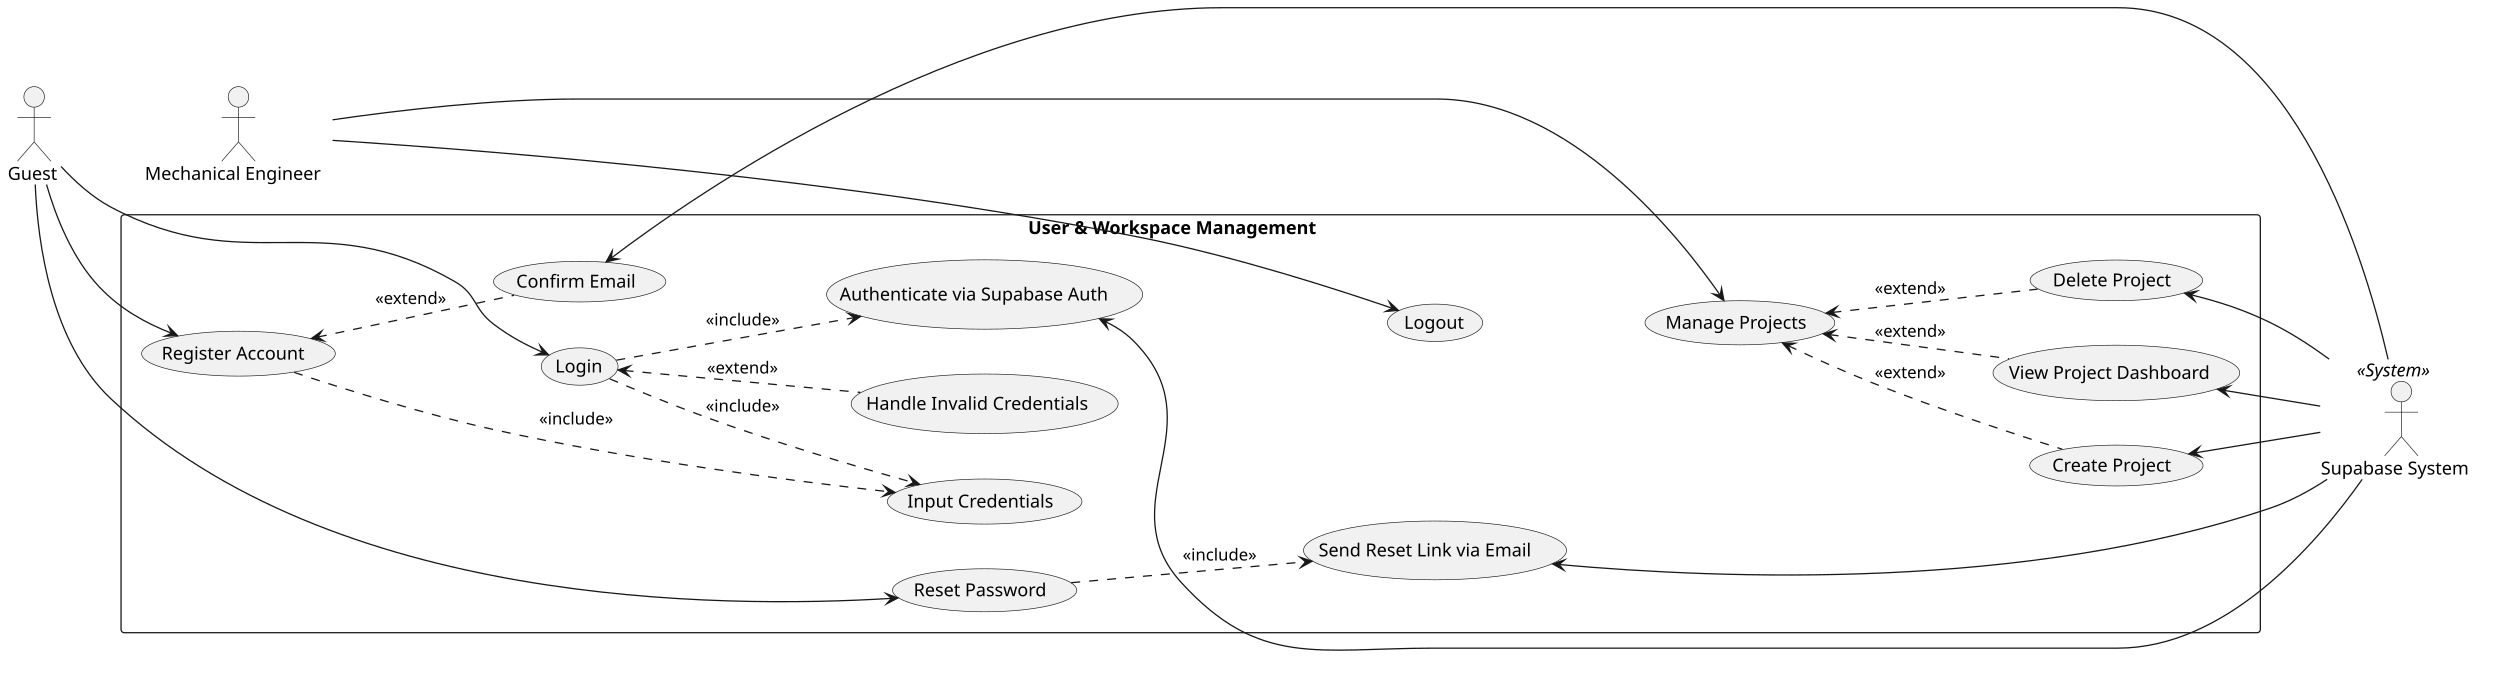
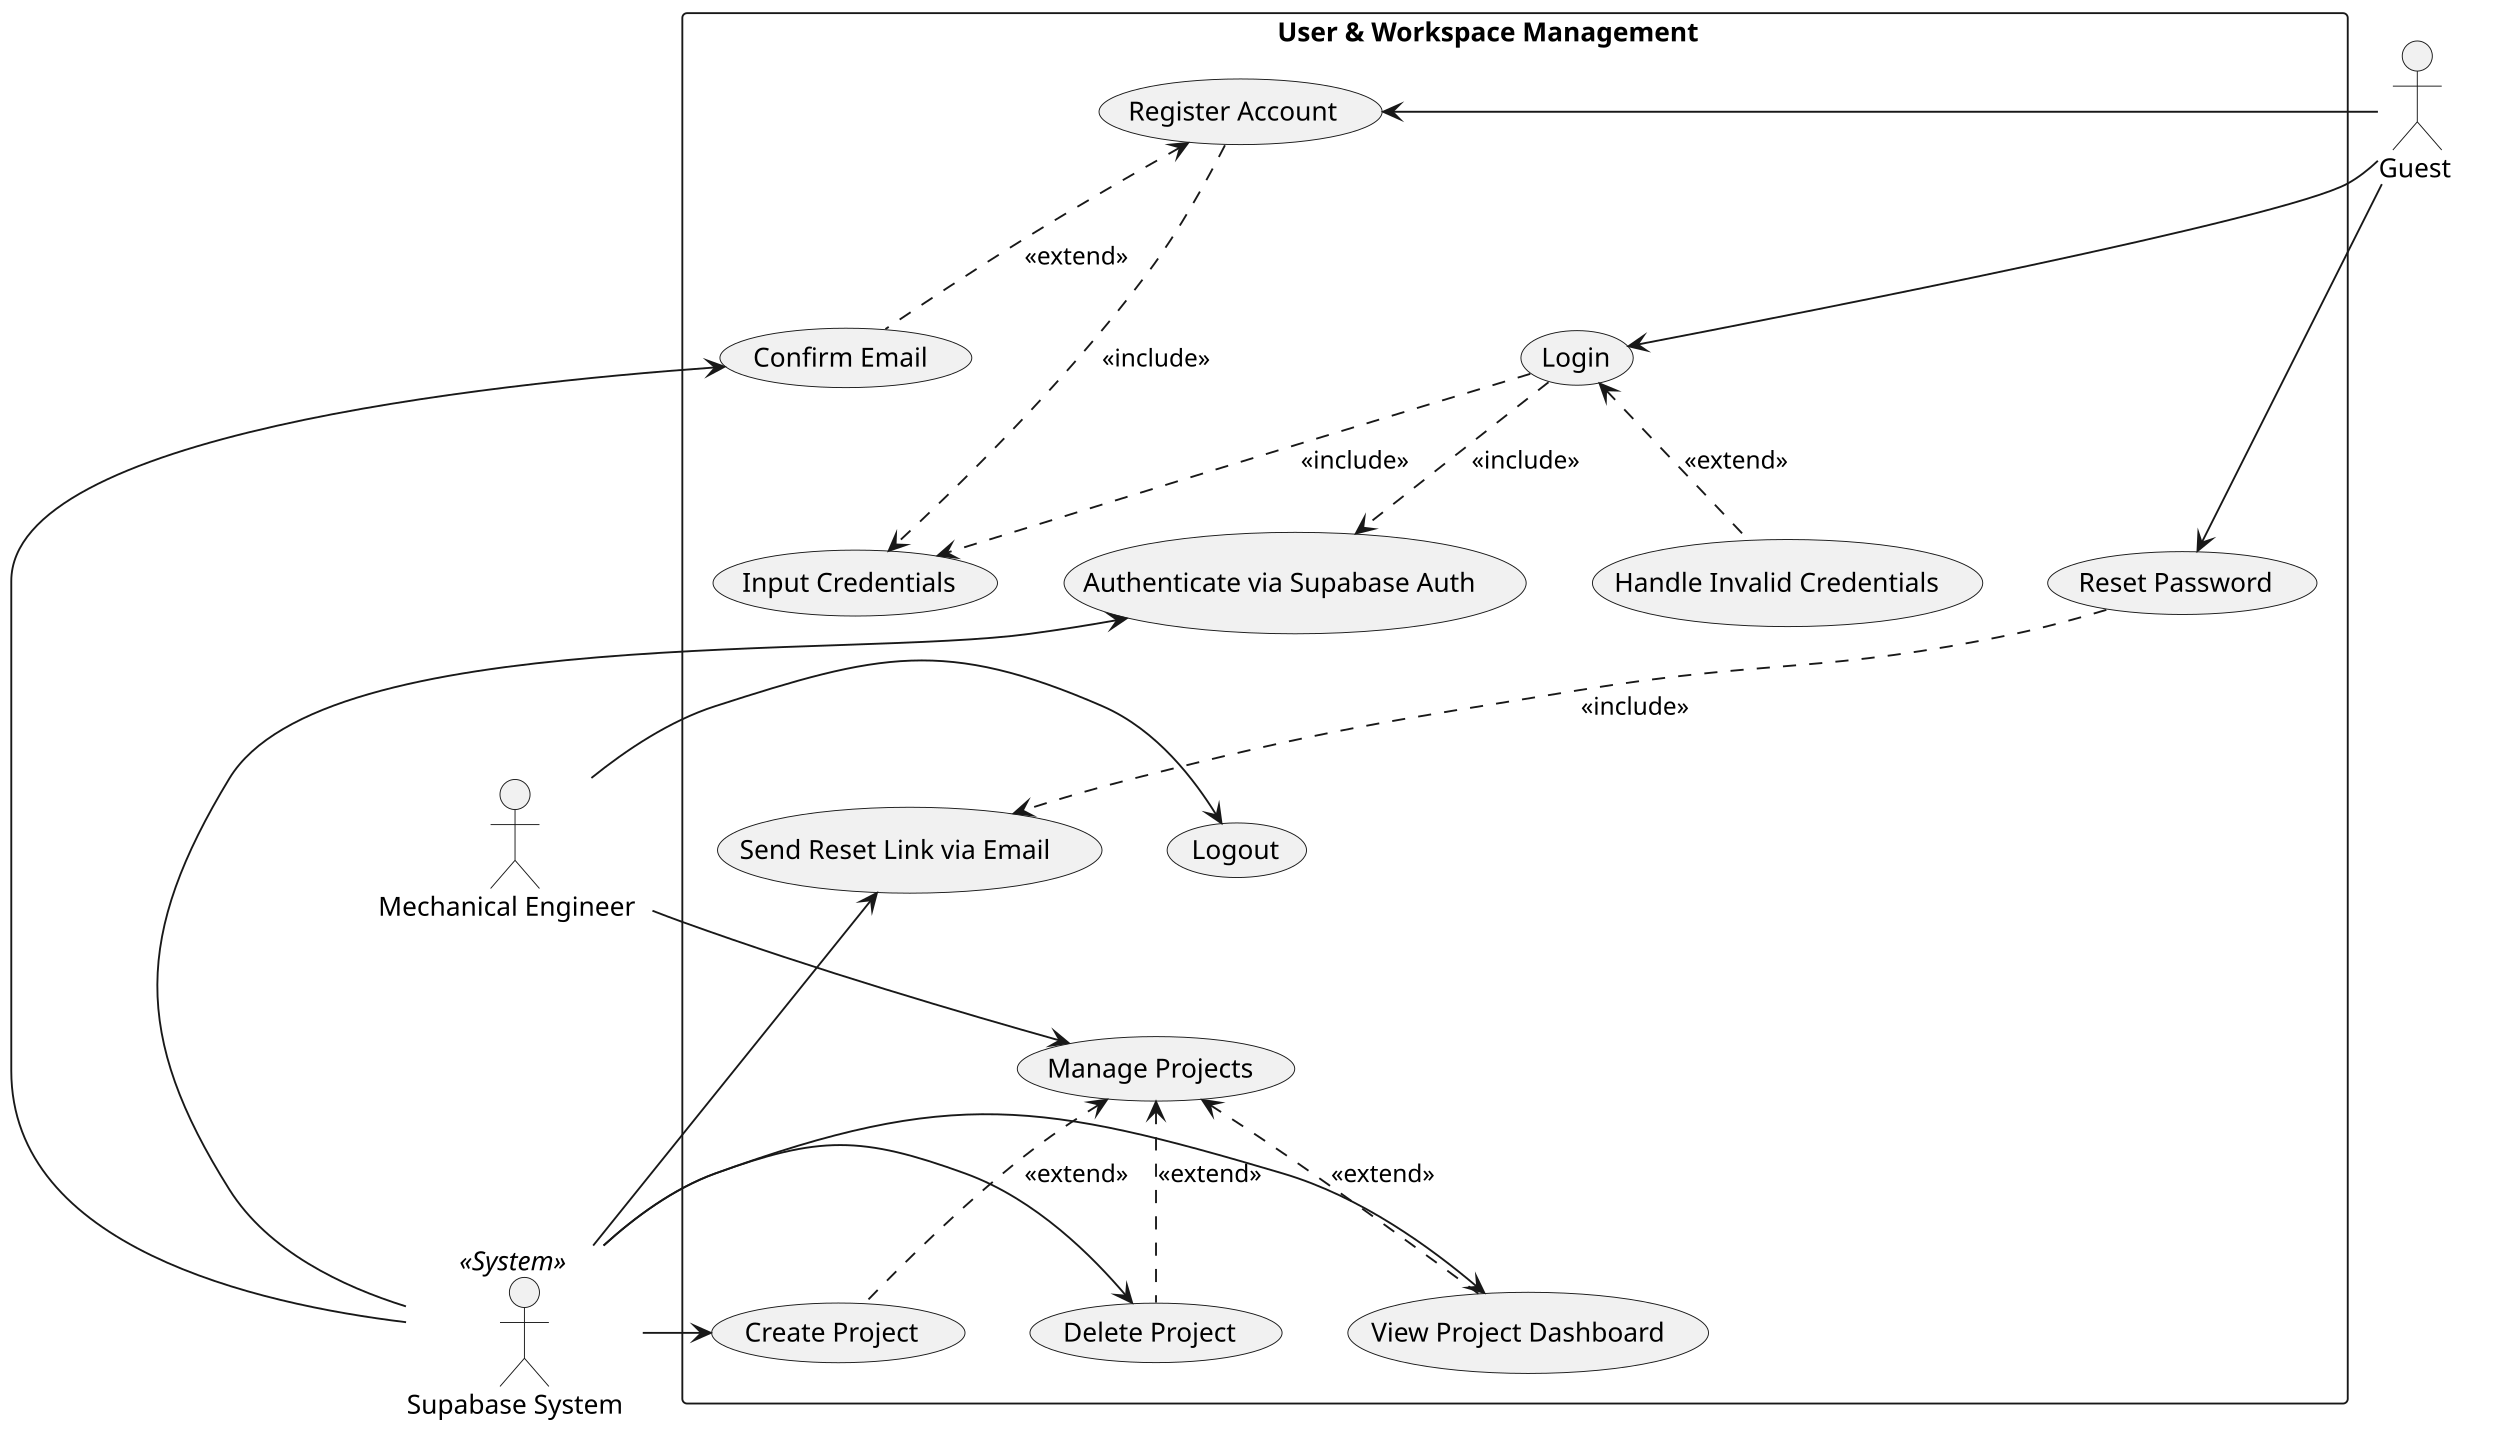
- <svg xmlns="http://www.w3.org/2000/svg" contentStyleType="text/css" data-diagram-type="DESCRIPTION" height="534px" preserveAspectRatio="none" style="width:1944px;height:534px;background:#FFFFFF;" version="1.1" viewBox="0 0 1944 534" width="1944px" zoomAndPan="magnify">
+ <svg xmlns="http://www.w3.org/2000/svg" contentStyleType="text/css" data-diagram-type="DESCRIPTION" height="768px" preserveAspectRatio="none" style="width:1330px;height:768px;background:#FFFFFF;" version="1.1" viewBox="0 0 1330 768" width="1330px" zoomAndPan="magnify">
  <defs />
  <g>
-     <g class="cluster" data-qualified-name="User . Workspace Management" data-source-line="10" id="ent0004">
-       <rect fill="none" height="325" rx="2.5" ry="2.5" style="stroke:#181818;stroke-width:1;" width="1663.52" x="94.12" y="167" />
-       <text fill="#000000" font-family="sans-serif" font-size="14" font-weight="700" lengthAdjust="spacing" textLength="252.855" x="799.453" y="181.995">User &amp; Workspace Management</text>
+     <g class="cluster" data-qualified-name="User . Workspace Management" data-source-line="10" id="ent0006">
+       <rect fill="none" height="739.68" rx="2.5" ry="2.5" style="stroke:#181818;stroke-width:1;" width="886" x="363" y="7" />
+       <text fill="#000000" font-family="sans-serif" font-size="14" font-weight="700" lengthAdjust="spacing" textLength="252.855" x="679.573" y="21.995">User &amp; Workspace Management</text>
    </g>
-     <g class="entity" data-qualified-name="User . Workspace Management.UC1" data-source-line="11" id="ent0005">
-       <ellipse cx="185.425" cy="275.003" fill="#F1F1F1" rx="75.315" ry="17.463" style="stroke:#181818;stroke-width:0.5;" />
-       <text fill="#000000" font-family="sans-serif" font-size="14" lengthAdjust="spacing" textLength="119.492" x="125.679" y="279.651">Register Account</text>
+     <g class="entity" data-qualified-name="User . Workspace Management.UC1" data-source-line="11" id="ent0007">
+       <ellipse cx="659.995" cy="59.463" fill="#F1F1F1" rx="75.315" ry="17.463" style="stroke:#181818;stroke-width:0.5;" />
+       <text fill="#000000" font-family="sans-serif" font-size="14" lengthAdjust="spacing" textLength="119.492" x="600.249" y="64.112">Register Account</text>
    </g>
-     <g class="entity" data-qualified-name="User . Workspace Management.UC1_1" data-source-line="12" id="ent0006">
-       <ellipse cx="765.674" cy="390.005" fill="#F1F1F1" rx="75.674" ry="17.535" style="stroke:#181818;stroke-width:0.5;" />
-       <text fill="#000000" font-family="sans-serif" font-size="14" lengthAdjust="spacing" textLength="120.36" x="705.494" y="394.653">Input Credentials</text>
+     <g class="entity" data-qualified-name="User . Workspace Management.UC1_1" data-source-line="12" id="ent0008">
+       <ellipse cx="455.005" cy="310.195" fill="#F1F1F1" rx="75.674" ry="17.535" style="stroke:#181818;stroke-width:0.5;" />
+       <text fill="#000000" font-family="sans-serif" font-size="14" lengthAdjust="spacing" textLength="120.36" x="394.824" y="314.843">Input Credentials</text>
    </g>
-     <g class="entity" data-qualified-name="User . Workspace Management.UC1_3" data-source-line="13" id="ent0007">
-       <ellipse cx="450.752" cy="219" fill="#F1F1F1" rx="67.002" ry="15.8" style="stroke:#181818;stroke-width:0.5;" />
-       <text fill="#000000" font-family="sans-serif" font-size="14" lengthAdjust="spacing" textLength="98.718" x="401.393" y="223.649">Confirm Email</text>
+     <g class="entity" data-qualified-name="User . Workspace Management.UC1_3" data-source-line="13" id="ent0009">
+       <ellipse cx="450.002" cy="190.41" fill="#F1F1F1" rx="67.002" ry="15.8" style="stroke:#181818;stroke-width:0.5;" />
+       <text fill="#000000" font-family="sans-serif" font-size="14" lengthAdjust="spacing" textLength="98.718" x="400.643" y="195.059">Confirm Email</text>
    </g>
-     <g class="entity" data-qualified-name="User . Workspace Management.UC2" data-source-line="15" id="ent0008">
-       <ellipse cx="450.75" cy="285.004" fill="#F1F1F1" rx="29.88" ry="14.524" style="stroke:#181818;stroke-width:0.5;" />
-       <text fill="#000000" font-family="sans-serif" font-size="14" lengthAdjust="spacing" textLength="38.015" x="431.743" y="289.652">Login</text>
+     <g class="entity" data-qualified-name="User . Workspace Management.UC2" data-source-line="15" id="ent0010">
+       <ellipse cx="839" cy="190.414" fill="#F1F1F1" rx="29.88" ry="14.524" style="stroke:#181818;stroke-width:0.5;" />
+       <text fill="#000000" font-family="sans-serif" font-size="14" lengthAdjust="spacing" textLength="38.015" x="819.993" y="195.062">Login</text>
    </g>
-     <g class="entity" data-qualified-name="User . Workspace Management.UC2_1" data-source-line="16" id="ent0009">
-       <ellipse cx="765.669" cy="229.004" fill="#F1F1F1" rx="122.919" ry="26.984" style="stroke:#181818;stroke-width:0.5;" />
-       <text fill="#000000" font-family="sans-serif" font-size="14" lengthAdjust="spacing" textLength="225.572" x="652.883" y="233.652">Authenticate via Supabase Auth</text>
+     <g class="entity" data-qualified-name="User . Workspace Management.UC2_1" data-source-line="16" id="ent0011">
+       <ellipse cx="688.999" cy="310.194" fill="#F1F1F1" rx="122.919" ry="26.984" style="stroke:#181818;stroke-width:0.5;" />
+       <text fill="#000000" font-family="sans-serif" font-size="14" lengthAdjust="spacing" textLength="225.572" x="576.213" y="314.842">Authenticate via Supabase Auth</text>
    </g>
-     <g class="entity" data-qualified-name="User . Workspace Management.UC2_2" data-source-line="17" id="ent0010">
-       <ellipse cx="765.668" cy="313.996" fill="#F1F1F1" rx="103.829" ry="23.166" style="stroke:#181818;stroke-width:0.5;" />
-       <text fill="#000000" font-family="sans-serif" font-size="14" lengthAdjust="spacing" textLength="184.461" x="673.438" y="318.644">Handle Invalid Credentials</text>
+     <g class="entity" data-qualified-name="User . Workspace Management.UC2_2" data-source-line="17" id="ent0012">
+       <ellipse cx="950.999" cy="310.186" fill="#F1F1F1" rx="103.829" ry="23.166" style="stroke:#181818;stroke-width:0.5;" />
+       <text fill="#000000" font-family="sans-serif" font-size="14" lengthAdjust="spacing" textLength="184.461" x="858.768" y="314.834">Handle Invalid Credentials</text>
    </g>
-     <g class="entity" data-qualified-name="User . Workspace Management.UC3" data-source-line="19" id="ent0011">
-       <ellipse cx="765.669" cy="458.996" fill="#F1F1F1" rx="71.629" ry="16.726" style="stroke:#181818;stroke-width:0.5;" />
-       <text fill="#000000" font-family="sans-serif" font-size="14" lengthAdjust="spacing" textLength="110.455" x="710.442" y="463.644">Reset Password</text>
+     <g class="entity" data-qualified-name="User . Workspace Management.UC3" data-source-line="19" id="ent0013">
+       <ellipse cx="1160.999" cy="310.186" fill="#F1F1F1" rx="71.629" ry="16.726" style="stroke:#181818;stroke-width:0.5;" />
+       <text fill="#000000" font-family="sans-serif" font-size="14" lengthAdjust="spacing" textLength="110.455" x="1105.772" y="314.834">Reset Password</text>
    </g>
-     <g class="entity" data-qualified-name="User . Workspace Management.UC3_1" data-source-line="20" id="ent0012">
-       <ellipse cx="1115.867" cy="427.995" fill="#F1F1F1" rx="102.277" ry="22.855" style="stroke:#181818;stroke-width:0.5;" />
-       <text fill="#000000" font-family="sans-serif" font-size="14" lengthAdjust="spacing" textLength="181.064" x="1025.335" y="432.644">Send Reset Link via Email</text>
+     <g class="entity" data-qualified-name="User . Workspace Management.UC3_1" data-source-line="20" id="ent0014">
+       <ellipse cx="483.997" cy="452.315" fill="#F1F1F1" rx="102.277" ry="22.855" style="stroke:#181818;stroke-width:0.5;" />
+       <text fill="#000000" font-family="sans-serif" font-size="14" lengthAdjust="spacing" textLength="181.064" x="393.465" y="456.964">Send Reset Link via Email</text>
    </g>
-     <g class="entity" data-qualified-name="User . Workspace Management.UC6" data-source-line="22" id="ent0013">
-       <ellipse cx="1115.868" cy="251.004" fill="#F1F1F1" rx="37.068" ry="14.524" style="stroke:#181818;stroke-width:0.5;" />
-       <text fill="#000000" font-family="sans-serif" font-size="14" lengthAdjust="spacing" textLength="48.18" x="1091.778" y="255.652">Logout</text>
+     <g class="entity" data-qualified-name="User . Workspace Management.UC6" data-source-line="22" id="ent0015">
+       <ellipse cx="657.998" cy="452.324" fill="#F1F1F1" rx="37.068" ry="14.524" style="stroke:#181818;stroke-width:0.5;" />
+       <text fill="#000000" font-family="sans-serif" font-size="14" lengthAdjust="spacing" textLength="48.18" x="633.908" y="456.972">Logout</text>
    </g>
-     <g class="entity" data-qualified-name="User . Workspace Management.UC4" data-source-line="24" id="ent0014">
-       <ellipse cx="1352.951" cy="251" fill="#F1F1F1" rx="73.801" ry="17.16" style="stroke:#181818;stroke-width:0.5;" />
-       <text fill="#000000" font-family="sans-serif" font-size="14" lengthAdjust="spacing" textLength="115.808" x="1295.047" y="255.649">Manage Projects</text>
+     <g class="entity" data-qualified-name="User . Workspace Management.UC4" data-source-line="24" id="ent0016">
+       <ellipse cx="615.001" cy="568.63" fill="#F1F1F1" rx="73.801" ry="17.16" style="stroke:#181818;stroke-width:0.5;" />
+       <text fill="#000000" font-family="sans-serif" font-size="14" lengthAdjust="spacing" textLength="115.808" x="557.097" y="573.279">Manage Projects</text>
    </g>
-     <g class="entity" data-qualified-name="User . Workspace Management.UC4_1" data-source-line="25" id="ent0015">
-       <ellipse cx="1645.693" cy="361.998" fill="#F1F1F1" rx="67.393" ry="15.879" style="stroke:#181818;stroke-width:0.5;" />
-       <text fill="#000000" font-family="sans-serif" font-size="14" lengthAdjust="spacing" textLength="99.73" x="1595.828" y="366.647">Create Project</text>
+     <g class="entity" data-qualified-name="User . Workspace Management.UC4_1" data-source-line="25" id="ent0017">
+       <ellipse cx="446.003" cy="709.088" fill="#F1F1F1" rx="67.393" ry="15.879" style="stroke:#181818;stroke-width:0.5;" />
+       <text fill="#000000" font-family="sans-serif" font-size="14" lengthAdjust="spacing" textLength="99.73" x="396.138" y="713.737">Create Project</text>
    </g>
-     <g class="entity" data-qualified-name="User . Workspace Management.UC4_3" data-source-line="26" id="ent0016">
-       <ellipse cx="1645.693" cy="218.005" fill="#F1F1F1" rx="67.073" ry="15.815" style="stroke:#181818;stroke-width:0.5;" />
-       <text fill="#000000" font-family="sans-serif" font-size="14" lengthAdjust="spacing" textLength="98.902" x="1596.242" y="222.653">Delete Project</text>
+     <g class="entity" data-qualified-name="User . Workspace Management.UC4_3" data-source-line="26" id="ent0018">
+       <ellipse cx="615.003" cy="709.095" fill="#F1F1F1" rx="67.073" ry="15.815" style="stroke:#181818;stroke-width:0.5;" />
+       <text fill="#000000" font-family="sans-serif" font-size="14" lengthAdjust="spacing" textLength="98.902" x="565.552" y="713.743">Delete Project</text>
    </g>
-     <g class="entity" data-qualified-name="User . Workspace Management.UC4_4" data-source-line="27" id="ent0017">
-       <ellipse cx="1645.687" cy="289.999" fill="#F1F1F1" rx="95.947" ry="21.589" style="stroke:#181818;stroke-width:0.5;" />
-       <text fill="#000000" font-family="sans-serif" font-size="14" lengthAdjust="spacing" textLength="167.084" x="1562.145" y="294.648">View Project Dashboard</text>
+     <g class="entity" data-qualified-name="User . Workspace Management.UC4_4" data-source-line="27" id="ent0019">
+       <ellipse cx="812.997" cy="709.089" fill="#F1F1F1" rx="95.947" ry="21.589" style="stroke:#181818;stroke-width:0.5;" />
+       <text fill="#000000" font-family="sans-serif" font-size="14" lengthAdjust="spacing" textLength="167.084" x="729.455" y="713.738">View Project Dashboard</text>
    </g>
-     <g class="entity" data-qualified-name="guest" data-source-line="5" id="ent0001">
-       <ellipse cx="26.559" cy="75.35" fill="#F1F1F1" rx="8" ry="8" style="stroke:#181818;stroke-width:0.5;" />
-       <path d="M26.559,83.35 L26.559,110.35 M13.559,91.35 L39.559,91.35 M26.559,110.35 L13.559,125.35 M26.559,110.35 L39.559,125.35" fill="none" style="stroke:#181818;stroke-width:0.5;" />
-       <text fill="#000000" font-family="sans-serif" font-size="14" lengthAdjust="spacing" textLength="41.118" x="6" y="139.845">Guest</text>
+     <g class="entity" data-qualified-name="guest" data-source-line="3" id="ent0001">
+       <ellipse cx="1285.999" cy="29.81" fill="#F1F1F1" rx="8" ry="8" style="stroke:#181818;stroke-width:0.5;" />
+       <path d="M1285.999,37.81 L1285.999,64.81 M1272.999,45.81 L1298.999,45.81 M1285.999,64.81 L1272.999,79.81 M1285.999,64.81 L1298.999,79.81" fill="none" style="stroke:#181818;stroke-width:0.5;" />
+       <text fill="#000000" font-family="sans-serif" font-size="14" lengthAdjust="spacing" textLength="41.118" x="1265.44" y="94.305">Guest</text>
    </g>
-     <g class="entity" data-qualified-name="eng" data-source-line="6" id="ent0002">
-       <ellipse cx="185.436" cy="75.35" fill="#F1F1F1" rx="8" ry="8" style="stroke:#181818;stroke-width:0.5;" />
-       <path d="M185.436,83.35 L185.436,110.35 M172.436,91.35 L198.436,91.35 M185.436,110.35 L172.436,125.35 M185.436,110.35 L198.436,125.35" fill="none" style="stroke:#181818;stroke-width:0.5;" />
-       <text fill="#000000" font-family="sans-serif" font-size="14" lengthAdjust="spacing" textLength="145.571" x="112.65" y="139.845">Mechanical Engineer</text>
+     <g class="entity" data-qualified-name="eng" data-source-line="4" id="ent0002">
+       <ellipse cx="273.996" cy="422.68" fill="#F1F1F1" rx="8" ry="8" style="stroke:#181818;stroke-width:0.5;" />
+       <path d="M273.996,430.68 L273.996,457.68 M260.996,438.68 L286.996,438.68 M273.996,457.68 L260.996,472.68 M273.996,457.68 L286.996,472.68" fill="none" style="stroke:#181818;stroke-width:0.5;" />
+       <text fill="#000000" font-family="sans-serif" font-size="14" lengthAdjust="spacing" textLength="145.571" x="201.21" y="487.175">Mechanical Engineer</text>
    </g>
-     <g class="entity" data-qualified-name="supa" data-source-line="8" id="ent0003">
-       <ellipse cx="1867.267" cy="304.497" fill="#F1F1F1" rx="8" ry="8" style="stroke:#181818;stroke-width:0.5;" />
-       <path d="M1867.267,312.497 L1867.267,339.497 M1854.267,320.497 L1880.267,320.497 M1867.267,339.497 L1854.267,354.497 M1867.267,339.497 L1880.267,354.497" fill="none" style="stroke:#181818;stroke-width:0.5;" />
-       <text fill="#000000" font-family="sans-serif" font-size="14" lengthAdjust="spacing" textLength="125.255" x="1804.64" y="368.992">Supabase System</text>
-       <text fill="#000000" font-family="sans-serif" font-size="14" font-style="italic" lengthAdjust="spacing" textLength="69.337" x="1832.599" y="292.695">«System»</text>
+     <g class="entity" data-qualified-name="supa" data-source-line="5" id="ent0003">
+       <ellipse cx="278.997" cy="687.587" fill="#F1F1F1" rx="8" ry="8" style="stroke:#181818;stroke-width:0.5;" />
+       <path d="M278.997,695.587 L278.997,722.587 M265.997,703.587 L291.997,703.587 M278.997,722.587 L265.997,737.587 M278.997,722.587 L291.997,737.587" fill="none" style="stroke:#181818;stroke-width:0.5;" />
+       <text fill="#000000" font-family="sans-serif" font-size="14" lengthAdjust="spacing" textLength="125.255" x="216.37" y="752.082">Supabase System</text>
+       <text fill="#000000" font-family="sans-serif" font-size="14" font-style="italic" lengthAdjust="spacing" textLength="69.337" x="244.329" y="675.785">«System»</text>
    </g>
-     <g class="link" data-entity-1="ent0001" data-entity-2="ent0005" data-link-type="dependency" data-source-line="37" id="lnk23">
-       <path d="M36.16,143.47 C43.46,168.67 56.18,200.91 77.12,223 C93.64,240.43 112.571,250.9 133.421,259.15" fill="none" id="guest-to-UC1" style="stroke:#181818;stroke-width:1;" />
-       <polygon fill="#181818" points="138.07,260.99,131.173,253.959,133.421,259.15,128.23,261.398,138.07,260.99" style="stroke:#181818;stroke-width:1;stroke-linejoin:miter;stroke-miterlimit:10;" />
+     <g class="link" data-entity-1="ent0001" data-entity-2="ent0007" data-link-type="dependency" data-source-line="35" id="lnk24">
+       <path d="M1265.05,59.46 C1088.63,59.46 917.22,59.46 740.8,59.46" fill="none" id="guest-to-UC1" style="stroke:#181818;stroke-width:1;" />
+       <polygon fill="#181818" points="735.8,59.46,744.8,63.46,740.8,59.46,744.8,55.46,735.8,59.46" style="stroke:#181818;stroke-width:1;stroke-linejoin:miter;stroke-miterlimit:10;" />
    </g>
-     <g class="link" data-entity-1="ent0005" data-entity-2="ent0006" data-link-type="dependency" data-source-line="38" id="lnk24">
-       <path d="M228.69,289.57 C268.33,302.78 329.47,321.96 383.75,334 C491.75,357.95 614.341,373.784 691.041,382.373" fill="none" id="UC1-to-UC1_1" style="stroke:#181818;stroke-width:1;stroke-dasharray:7,7;" />
-       <polygon fill="#181818" points="696.01,382.93,687.511,377.953,691.041,382.373,686.621,385.904,696.01,382.93" style="stroke:#181818;stroke-width:1;stroke-linejoin:miter;stroke-miterlimit:10;" />
-       <text fill="#000000" font-family="sans-serif" font-size="13" lengthAdjust="spacing" textLength="63.007" x="419.25" y="330.067">«include»</text>
+     <g class="link" data-entity-1="ent0007" data-entity-2="ent0008" data-link-type="dependency" data-source-line="36" id="lnk25">
+       <path d="M651.67,77.3 C642.68,94.81 627.42,122.69 611,144.61 C566.62,203.84 506.961,261.445 476.451,289.665" fill="none" id="UC1-to-UC1_1" style="stroke:#181818;stroke-width:1;stroke-dasharray:7,7;" />
+       <polygon fill="#181818" points="472.78,293.06,482.103,289.885,476.451,289.665,476.671,284.012,472.78,293.06" style="stroke:#181818;stroke-width:1;stroke-linejoin:miter;stroke-miterlimit:10;" />
+       <text fill="#000000" font-family="sans-serif" font-size="13" lengthAdjust="spacing" textLength="63.007" x="586.26" y="194.977">«include»</text>
    </g>
-     <g class="link" data-entity-1="ent0005" data-entity-2="ent0007" data-link-type="dependency" data-source-line="39" id="lnk25">
-       <path d="M247.171,262.08 C293.811,252.16 354.84,239.19 399.77,229.63" fill="none" id="UC1-backto-UC1_3" style="stroke:#181818;stroke-width:1;stroke-dasharray:7,7;" />
-       <polygon fill="#181818" points="242.28,263.12,251.915,265.16,247.171,262.08,250.251,257.335,242.28,263.12" style="stroke:#181818;stroke-width:1;stroke-linejoin:miter;stroke-miterlimit:10;" />
-       <text fill="#000000" font-family="sans-serif" font-size="13" lengthAdjust="spacing" textLength="61.185" x="291.75" y="236.407">«extend»</text>
+     <g class="link" data-entity-1="ent0007" data-entity-2="ent0009" data-link-type="dependency" data-source-line="37" id="lnk26">
+       <path d="M627.725,78.486 C604.065,91.826 573.7,109.27 544,127.61 C518.57,143.31 489.96,162.32 471.06,175.07" fill="none" id="UC1-backto-UC1_3" style="stroke:#181818;stroke-width:1;stroke-dasharray:7,7;" />
+       <polygon fill="#181818" points="632.08,76.03,622.276,76.966,627.725,78.486,626.205,83.934,632.08,76.03" style="stroke:#181818;stroke-width:1;stroke-linejoin:miter;stroke-miterlimit:10;" />
+       <text fill="#000000" font-family="sans-serif" font-size="13" lengthAdjust="spacing" textLength="61.185" x="545" y="140.677">«extend»</text>
    </g>
-     <g class="link" data-entity-1="ent0001" data-entity-2="ent0008" data-link-type="dependency" data-source-line="41" id="lnk26">
-       <path d="M47.48,129.49 C57.87,140.71 71.46,153.21 86.12,161 C193.61,218.09 248.32,158.19 353.75,219 C370.92,228.9 367.95,240.03 383.75,252 C396.82,261.9 408.738,268.148 421.968,273.928" fill="none" id="guest-to-UC2" style="stroke:#181818;stroke-width:1;" />
-       <polygon fill="#181818" points="426.55,275.93,419.904,268.661,421.968,273.928,416.701,275.992,426.55,275.93" style="stroke:#181818;stroke-width:1;stroke-linejoin:miter;stroke-miterlimit:10;" />
+     <g class="link" data-entity-1="ent0001" data-entity-2="ent0010" data-link-type="dependency" data-source-line="39" id="lnk27">
+       <path d="M1265.03,85.54 C1260.18,90.12 1254.74,94.44 1249,97.61 C1214.9,116.4 957.421,166.759 871.241,183.269" fill="none" id="guest-to-UC2" style="stroke:#181818;stroke-width:1;" />
+       <polygon fill="#181818" points="866.33,184.21,875.922,186.445,871.241,183.269,874.417,178.588,866.33,184.21" style="stroke:#181818;stroke-width:1;stroke-linejoin:miter;stroke-miterlimit:10;" />
    </g>
-     <g class="link" data-entity-1="ent0008" data-entity-2="ent0006" data-link-type="dependency" data-source-line="42" id="lnk27">
-       <path d="M474.08,294.59 C493.42,302.78 522.24,314.67 547.75,324 C604.31,344.69 665.934,362.875 710.234,375.245" fill="none" id="UC2-to-UC1_1" style="stroke:#181818;stroke-width:1;stroke-dasharray:7,7;" />
-       <polygon fill="#181818" points="715.05,376.59,707.457,370.317,710.234,375.245,705.306,378.022,715.05,376.59" style="stroke:#181818;stroke-width:1;stroke-linejoin:miter;stroke-miterlimit:10;" />
-       <text fill="#000000" font-family="sans-serif" font-size="13" lengthAdjust="spacing" textLength="63.007" x="548.75" y="320.067">«include»</text>
+     <g class="link" data-entity-1="ent0010" data-entity-2="ent0008" data-link-type="dependency" data-source-line="40" id="lnk28">
+       <path d="M814.11,198.89 C784.69,207.75 734.26,222.97 691,236.21 C623.95,256.72 551.055,279.326 503.685,294.046" fill="none" id="UC2-to-UC1_1" style="stroke:#181818;stroke-width:1;stroke-dasharray:7,7;" />
+       <polygon fill="#181818" points="498.91,295.53,508.692,296.679,503.685,294.046,506.318,289.039,498.91,295.53" style="stroke:#181818;stroke-width:1;stroke-linejoin:miter;stroke-miterlimit:10;" />
+       <text fill="#000000" font-family="sans-serif" font-size="13" lengthAdjust="spacing" textLength="63.007" x="692" y="249.277">«include»</text>
    </g>
-     <g class="link" data-entity-1="ent0008" data-entity-2="ent0009" data-link-type="dependency" data-source-line="43" id="lnk28">
-       <path d="M479.25,280.08 C521.3,272.55 598.698,258.7 664.168,246.99" fill="none" id="UC2-to-UC2_1" style="stroke:#181818;stroke-width:1;stroke-dasharray:7,7;" />
-       <polygon fill="#181818" points="669.09,246.11,659.526,243.757,664.168,246.99,660.935,251.632,669.09,246.11" style="stroke:#181818;stroke-width:1;stroke-linejoin:miter;stroke-miterlimit:10;" />
-       <text fill="#000000" font-family="sans-serif" font-size="13" lengthAdjust="spacing" textLength="63.007" x="548.75" y="253.067">«include»</text>
+     <g class="link" data-entity-1="ent0010" data-entity-2="ent0011" data-link-type="dependency" data-source-line="41" id="lnk29">
+       <path d="M823.79,203.35 C799.88,222.12 756.902,255.872 725.232,280.742" fill="none" id="UC2-to-UC2_1" style="stroke:#181818;stroke-width:1;stroke-dasharray:7,7;" />
+       <polygon fill="#181818" points="721.3,283.83,730.849,281.417,725.232,280.742,725.908,275.126,721.3,283.83" style="stroke:#181818;stroke-width:1;stroke-linejoin:miter;stroke-miterlimit:10;" />
+       <text fill="#000000" font-family="sans-serif" font-size="13" lengthAdjust="spacing" textLength="63.007" x="782.85" y="249.277">«include»</text>
    </g>
-     <g class="link" data-entity-1="ent0008" data-entity-2="ent0010" data-link-type="dependency" data-source-line="44" id="lnk29">
-       <path d="M485.609,288.141 C528.049,292.071 604.26,299.13 669.01,305.13" fill="none" id="UC2-backto-UC2_2" style="stroke:#181818;stroke-width:1;stroke-dasharray:7,7;" />
-       <polygon fill="#181818" points="480.63,287.68,489.223,292.493,485.609,288.141,489.961,284.527,480.63,287.68" style="stroke:#181818;stroke-width:1;stroke-linejoin:miter;stroke-miterlimit:10;" />
-       <text fill="#000000" font-family="sans-serif" font-size="13" lengthAdjust="spacing" textLength="61.185" x="549.75" y="290.447">«extend»</text>
+     <g class="link" data-entity-1="ent0010" data-entity-2="ent0012" data-link-type="dependency" data-source-line="42" id="lnk30">
+       <path d="M854.435,207.634 C873.275,227.454 906.65,262.55 929.97,287.08" fill="none" id="UC2-backto-UC2_2" style="stroke:#181818;stroke-width:1;stroke-dasharray:7,7;" />
+       <polygon fill="#181818" points="850.99,204.01,854.292,213.289,854.435,207.634,860.09,207.777,850.99,204.01" style="stroke:#181818;stroke-width:1;stroke-linejoin:miter;stroke-miterlimit:10;" />
+       <text fill="#000000" font-family="sans-serif" font-size="13" lengthAdjust="spacing" textLength="61.185" x="896" y="249.277">«extend»</text>
    </g>
-     <g class="link" data-entity-1="ent0001" data-entity-2="ent0011" data-link-type="dependency" data-source-line="46" id="lnk30">
-       <path d="M27.39,143.46 C29.36,189.75 40,266.66 86.12,310 C258.17,471.68 558.849,473.526 693.209,465.296" fill="none" id="guest-to-UC3" style="stroke:#181818;stroke-width:1;" />
-       <polygon fill="#181818" points="698.2,464.99,688.972,461.548,693.209,465.296,689.461,469.533,698.2,464.99" style="stroke:#181818;stroke-width:1;stroke-linejoin:miter;stroke-miterlimit:10;" />
+     <g class="link" data-entity-1="ent0001" data-entity-2="ent0013" data-link-type="dependency" data-source-line="44" id="lnk31">
+       <path d="M1267.15,97.97 C1239.39,153.2 1190.936,249.633 1171.306,288.683" fill="none" id="guest-to-UC3" style="stroke:#181818;stroke-width:1;" />
+       <polygon fill="#181818" points="1169.06,293.15,1176.676,286.905,1171.306,288.683,1169.528,283.312,1169.06,293.15" style="stroke:#181818;stroke-width:1;stroke-linejoin:miter;stroke-miterlimit:10;" />
    </g>
-     <g class="link" data-entity-1="ent0011" data-entity-2="ent0012" data-link-type="dependency" data-source-line="47" id="lnk31">
-       <path d="M832.98,453.1 C885.96,448.38 955.92,442.154 1015.21,436.873" fill="none" id="UC3-to-UC3_1" style="stroke:#181818;stroke-width:1;stroke-dasharray:7,7;" />
-       <polygon fill="#181818" points="1020.19,436.43,1010.871,433.244,1015.21,436.873,1011.58,441.213,1020.19,436.43" style="stroke:#181818;stroke-width:1;stroke-linejoin:miter;stroke-miterlimit:10;" />
-       <text fill="#000000" font-family="sans-serif" font-size="13" lengthAdjust="spacing" textLength="63.007" x="919.59" y="435.877">«include»</text>
+     <g class="link" data-entity-1="ent0013" data-entity-2="ent0014" data-link-type="dependency" data-source-line="45" id="lnk32">
+       <path d="M1120.57,324.44 C1105.46,329 1088.07,333.81 1072,337.18 C970.24,358.48 942.61,350.39 840,367.18 C734.02,384.52 707.07,387.69 603,414.18 C582.03,419.51 564.044,424.832 544.114,431.182" fill="none" id="UC3-to-UC3_1" style="stroke:#181818;stroke-width:1;stroke-dasharray:7,7;" />
+       <polygon fill="#181818" points="539.35,432.7,549.14,433.779,544.114,431.182,546.711,426.157,539.35,432.7" style="stroke:#181818;stroke-width:1;stroke-linejoin:miter;stroke-miterlimit:10;" />
+       <text fill="#000000" font-family="sans-serif" font-size="13" lengthAdjust="spacing" textLength="63.007" x="841" y="380.247">«include»</text>
    </g>
-     <g class="link" data-entity-1="ent0002" data-entity-2="ent0013" data-link-type="dependency" data-source-line="49" id="lnk32">
-       <path d="M258.58,109.15 C386.52,117.42 661.11,139.21 888.59,185 C961.6,199.7 1040.44,225.228 1082.65,239.708" fill="none" id="eng-to-UC6" style="stroke:#181818;stroke-width:1;" />
-       <polygon fill="#181818" points="1087.38,241.33,1080.165,234.626,1082.65,239.708,1077.569,242.193,1087.38,241.33" style="stroke:#181818;stroke-width:1;stroke-linejoin:miter;stroke-miterlimit:10;" />
+     <g class="link" data-entity-1="ent0002" data-entity-2="ent0015" data-link-type="dependency" data-source-line="47" id="lnk33">
+       <path d="M314.63,413.88 C333.22,398.88 356.43,383.44 380.5,375.68 C467.64,347.58 502.53,339.18 586.5,375.68 C615.71,388.37 635.754,415.281 647.194,433.721" fill="none" id="eng-to-UC6" style="stroke:#181818;stroke-width:1;" />
+       <polygon fill="#181818" points="649.83,437.97,648.484,428.214,647.194,433.721,641.686,432.431,649.83,437.97" style="stroke:#181818;stroke-width:1;stroke-linejoin:miter;stroke-miterlimit:10;" />
    </g>
-     <g class="link" data-entity-1="ent0002" data-entity-2="ent0014" data-link-type="dependency" data-source-line="51" id="lnk33">
-       <path d="M258.58,93.17 C311.37,85.52 384.81,77 449.75,77 C449.75,77 449.75,77 1116.87,77 C1221.47,77 1307.087,185.564 1337.667,229.574" fill="none" id="eng-to-UC4" style="stroke:#181818;stroke-width:1;" />
-       <polygon fill="#181818" points="1340.52,233.68,1338.669,224.007,1337.667,229.574,1332.1,228.571,1340.52,233.68" style="stroke:#181818;stroke-width:1;stroke-linejoin:miter;stroke-miterlimit:10;" />
+     <g class="link" data-entity-1="ent0002" data-entity-2="ent0016" data-link-type="dependency" data-source-line="49" id="lnk34">
+       <path d="M347.11,484.51 C352.47,486.59 357.8,488.6 363,490.47 C433.8,516.02 512.846,539.237 563.756,553.547" fill="none" id="eng-to-UC4" style="stroke:#181818;stroke-width:1;" />
+       <polygon fill="#181818" points="568.57,554.9,560.988,548.614,563.756,553.547,558.823,556.315,568.57,554.9" style="stroke:#181818;stroke-width:1;stroke-linejoin:miter;stroke-miterlimit:10;" />
    </g>
-     <g class="link" data-entity-1="ent0014" data-entity-2="ent0015" data-link-type="dependency" data-source-line="52" id="lnk34">
-       <path d="M1390.514,268.809 C1410.614,278.379 1432.68,288.43 1456.75,298 C1506.55,317.81 1565.2,337.17 1603.57,349.31" fill="none" id="UC4-backto-UC4_1" style="stroke:#181818;stroke-width:1;stroke-dasharray:7,7;" />
-       <polygon fill="#181818" points="1386,266.66,1392.406,274.14,1390.514,268.809,1395.845,266.917,1386,266.66" style="stroke:#181818;stroke-width:1;stroke-linejoin:miter;stroke-miterlimit:10;" />
-       <text fill="#000000" font-family="sans-serif" font-size="13" lengthAdjust="spacing" textLength="61.185" x="1457.75" y="294.067">«extend»</text>
+     <g class="link" data-entity-1="ent0016" data-entity-2="ent0017" data-link-type="dependency" data-source-line="50" id="lnk35">
+       <path d="M584.687,587.649 C570.917,596.159 558.22,604.62 544,615.79 C512.21,640.77 478.63,674.14 460.2,693.15" fill="none" id="UC4-backto-UC4_1" style="stroke:#181818;stroke-width:1;stroke-dasharray:7,7;" />
+       <polygon fill="#181818" points="588.94,585.02,579.181,586.349,584.687,587.649,583.387,593.154,588.94,585.02" style="stroke:#181818;stroke-width:1;stroke-linejoin:miter;stroke-miterlimit:10;" />
+       <text fill="#000000" font-family="sans-serif" font-size="13" lengthAdjust="spacing" textLength="61.185" x="545" y="628.857">«extend»</text>
    </g>
-     <g class="link" data-entity-1="ent0014" data-entity-2="ent0016" data-link-type="dependency" data-source-line="53" id="lnk35">
-       <path d="M1424.888,242.946 C1474.318,237.336 1536.44,230.29 1584.43,224.84" fill="none" id="UC4-backto-UC4_3" style="stroke:#181818;stroke-width:1;stroke-dasharray:7,7;" />
-       <polygon fill="#181818" points="1419.92,243.51,1429.314,246.47,1424.888,242.946,1428.411,238.521,1419.92,243.51" style="stroke:#181818;stroke-width:1;stroke-linejoin:miter;stroke-miterlimit:10;" />
-       <text fill="#000000" font-family="sans-serif" font-size="13" lengthAdjust="spacing" textLength="61.185" x="1457.75" y="228.587">«extend»</text>
+     <g class="link" data-entity-1="ent0016" data-entity-2="ent0018" data-link-type="dependency" data-source-line="51" id="lnk36">
+       <path d="M615,591.06 C615,618.14 615,666.75 615,692.95" fill="none" id="UC4-backto-UC4_3" style="stroke:#181818;stroke-width:1;stroke-dasharray:7,7;" />
+       <polygon fill="#181818" points="615,586.06,611,595.06,615,591.06,619,595.06,615,586.06" style="stroke:#181818;stroke-width:1;stroke-linejoin:miter;stroke-miterlimit:10;" />
+       <text fill="#000000" font-family="sans-serif" font-size="13" lengthAdjust="spacing" textLength="61.185" x="616" y="628.857">«extend»</text>
    </g>
-     <g class="link" data-entity-1="ent0014" data-entity-2="ent0017" data-link-type="dependency" data-source-line="54" id="lnk36">
-       <path d="M1422.706,260.224 C1465.166,265.914 1516.4,272.79 1562.24,278.94" fill="none" id="UC4-backto-UC4_4" style="stroke:#181818;stroke-width:1;stroke-dasharray:7,7;" />
-       <polygon fill="#181818" points="1417.75,259.56,1426.139,264.72,1422.706,260.224,1427.201,256.791,1417.75,259.56" style="stroke:#181818;stroke-width:1;stroke-linejoin:miter;stroke-miterlimit:10;" />
-       <text fill="#000000" font-family="sans-serif" font-size="13" lengthAdjust="spacing" textLength="61.185" x="1457.75" y="261.927">«extend»</text>
+     <g class="link" data-entity-1="ent0016" data-entity-2="ent0019" data-link-type="dependency" data-source-line="52" id="lnk37">
+       <path d="M643.731,587.825 C657.511,596.645 670.74,605.3 686,615.79 C721.26,640.04 761.04,669.26 786.53,688.24" fill="none" id="UC4-backto-UC4_4" style="stroke:#181818;stroke-width:1;stroke-dasharray:7,7;" />
+       <polygon fill="#181818" points="639.52,585.13,644.944,593.351,643.731,587.825,649.257,586.613,639.52,585.13" style="stroke:#181818;stroke-width:1;stroke-linejoin:miter;stroke-miterlimit:10;" />
+       <text fill="#000000" font-family="sans-serif" font-size="13" lengthAdjust="spacing" textLength="61.185" x="708.08" y="628.857">«extend»</text>
    </g>
-     <g class="link" data-entity-1="ent0007" data-entity-2="ent0003" data-link-type="dependency" data-source-line="56" id="lnk37">
-       <path d="M475.315,200.66 C539.775,151.82 748.74,6 950.09,6 C950.09,6 950.09,6 1646.69,6 C1777.74,6 1836.41,190.72 1857.03,279.47" fill="none" id="UC1_3-backto-supa" style="stroke:#181818;stroke-width:1;" />
-       <polygon fill="#181818" points="471.33,203.68,480.919,201.433,475.315,200.66,476.088,195.057,471.33,203.68" style="stroke:#181818;stroke-width:1;stroke-linejoin:miter;stroke-miterlimit:10;" />
+     <g class="link" data-entity-1="ent0009" data-entity-2="ent0003" data-link-type="dependency" data-source-line="54" id="lnk39">
+       <path d="M380.453,195.468 C257.313,204.298 6,231.64 6,309.19 C6,309.19 6,309.19 6,569.63 C6,663.3 135.4,693.62 216.03,703.42" fill="none" id="UC1_3-backto-supa" style="stroke:#181818;stroke-width:1;" />
+       <polygon fill="#181818" points="385.44,195.11,376.177,191.764,380.453,195.468,376.749,199.744,385.44,195.11" style="stroke:#181818;stroke-width:1;stroke-linejoin:miter;stroke-miterlimit:10;" />
    </g>
-     <g class="link" data-entity-1="ent0009" data-entity-2="ent0003" data-link-type="dependency" data-source-line="57" id="lnk38">
-       <path d="M859.418,250.062 C872.218,256.202 879.59,262.2 888.59,273 C940.52,335.3 863.85,393.15 918.59,453 C979.42,519.51 1024.74,504 1114.87,504 C1114.87,504 1114.87,504 1646.69,504 C1730.12,504 1799.57,425.51 1836.82,372.77" fill="none" id="UC2_1-backto-supa" style="stroke:#181818;stroke-width:1;" />
-       <polygon fill="#181818" points="854.91,247.9,861.295,255.399,859.418,250.062,864.755,248.186,854.91,247.9" style="stroke:#181818;stroke-width:1;stroke-linejoin:miter;stroke-miterlimit:10;" />
+     <g class="link" data-entity-1="ent0011" data-entity-2="ent0003" data-link-type="dependency" data-source-line="55" id="lnk41">
+       <path d="M594.397,329.882 C577.397,332.892 564.65,334.9 548,337.18 C452.68,350.19 171.85,331.9 122,414.18 C71.65,497.28 70.24,550.56 122,632.79 C142.61,665.54 181.86,684.36 215.96,695" fill="none" id="UC2_1-backto-supa" style="stroke:#181818;stroke-width:1;" />
+       <polygon fill="#181818" points="599.32,329.01,589.76,326.64,594.397,329.882,591.155,334.518,599.32,329.01" style="stroke:#181818;stroke-width:1;stroke-linejoin:miter;stroke-miterlimit:10;" />
    </g>
-     <g class="link" data-entity-1="ent0012" data-entity-2="ent0003" data-link-type="dependency" data-source-line="58" id="lnk39">
-       <path d="M1212.33,438.98 C1340.4,450.55 1575.2,459.37 1765.64,395 C1780.89,389.85 1795.96,381.67 1809.6,372.72" fill="none" id="UC3_1-backto-supa" style="stroke:#181818;stroke-width:1;" />
-       <polygon fill="#181818" points="1207.35,438.53,1215.954,443.324,1212.33,438.98,1216.673,435.356,1207.35,438.53" style="stroke:#181818;stroke-width:1;stroke-linejoin:miter;stroke-miterlimit:10;" />
+     <g class="link" data-entity-1="ent0014" data-entity-2="ent0003" data-link-type="dependency" data-source-line="56" id="lnk43">
+       <path d="M463.385,478.945 C430.075,520.335 360.01,607.41 315.56,662.65" fill="none" id="UC3_1-backto-supa" style="stroke:#181818;stroke-width:1;" />
+       <polygon fill="#181818" points="466.52,475.05,457.761,479.554,463.385,478.945,463.993,484.569,466.52,475.05" style="stroke:#181818;stroke-width:1;stroke-linejoin:miter;stroke-miterlimit:10;" />
    </g>
-     <g class="link" data-entity-1="ent0015" data-entity-2="ent0003" data-link-type="dependency" data-source-line="59" id="lnk40">
-       <path d="M1707.034,352.11 C1738.164,347 1772.16,341.43 1804.29,336.16" fill="none" id="UC4_1-backto-supa" style="stroke:#181818;stroke-width:1;" />
-       <polygon fill="#181818" points="1702.1,352.92,1711.629,355.409,1707.034,352.11,1710.333,347.515,1702.1,352.92" style="stroke:#181818;stroke-width:1;stroke-linejoin:miter;stroke-miterlimit:10;" />
+     <g class="link" data-entity-1="ent0017" data-entity-2="ent0003" data-link-type="dependency" data-source-line="57" id="lnk45">
+       <path d="M373.12,709.09 C361.07,709.09 354.01,709.09 341.95,709.09" fill="none" id="UC4_1-backto-supa" style="stroke:#181818;stroke-width:1;" />
+       <polygon fill="#181818" points="378.12,709.09,369.12,705.09,373.12,709.09,369.12,713.09,378.12,709.09" style="stroke:#181818;stroke-width:1;stroke-linejoin:miter;stroke-miterlimit:10;" />
    </g>
-     <g class="link" data-entity-1="ent0016" data-entity-2="ent0003" data-link-type="dependency" data-source-line="60" id="lnk41">
-       <path d="M1703.716,229.24 C1725.066,234.47 1744.76,240.77 1765.64,251 C1781.29,258.67 1796.99,268.87 1811.18,279.27" fill="none" id="UC4_3-backto-supa" style="stroke:#181818;stroke-width:1;" />
-       <polygon fill="#181818" points="1698.86,228.05,1706.65,234.077,1703.716,229.24,1708.553,226.306,1698.86,228.05" style="stroke:#181818;stroke-width:1;stroke-linejoin:miter;stroke-miterlimit:10;" />
+     <g class="link" data-entity-1="ent0018" data-entity-2="ent0003" data-link-type="dependency" data-source-line="58" id="lnk47">
+       <path d="M599.051,689.301 C581.601,668.781 551.27,638 513.5,624.29 C457.93,604.14 436.07,604.14 380.5,624.29 C358.48,632.28 337.9,647.36 321.1,662.62" fill="none" id="UC4_3-backto-supa" style="stroke:#181818;stroke-width:1;" />
+       <polygon fill="#181818" points="602.29,693.11,599.507,683.663,599.051,689.301,593.412,688.845,602.29,693.11" style="stroke:#181818;stroke-width:1;stroke-linejoin:miter;stroke-miterlimit:10;" />
    </g>
-     <g class="link" data-entity-1="ent0017" data-entity-2="ent0003" data-link-type="dependency" data-source-line="61" id="lnk42">
-       <path d="M1729.354,303.549 C1755.504,307.839 1779.39,311.76 1804.18,315.82" fill="none" id="UC4_4-backto-supa" style="stroke:#181818;stroke-width:1;" />
-       <polygon fill="#181818" points="1724.42,302.74,1732.654,308.144,1729.354,303.549,1733.949,300.25,1724.42,302.74" style="stroke:#181818;stroke-width:1;stroke-linejoin:miter;stroke-miterlimit:10;" />
+     <g class="link" data-entity-1="ent0019" data-entity-2="ent0003" data-link-type="dependency" data-source-line="59" id="lnk49">
+       <path d="M785.844,684.599 C761.254,663.779 724.21,636.65 682.5,624.29 C553.81,586.16 506.68,578.52 380.5,624.29 C358.48,632.28 337.9,647.36 321.1,662.62" fill="none" id="UC4_4-backto-supa" style="stroke:#181818;stroke-width:1;" />
+       <polygon fill="#181818" points="789.66,687.83,785.376,678.962,785.844,684.599,780.207,685.067,789.66,687.83" style="stroke:#181818;stroke-width:1;stroke-linejoin:miter;stroke-miterlimit:10;" />
    </g>
  </g>
</svg>
